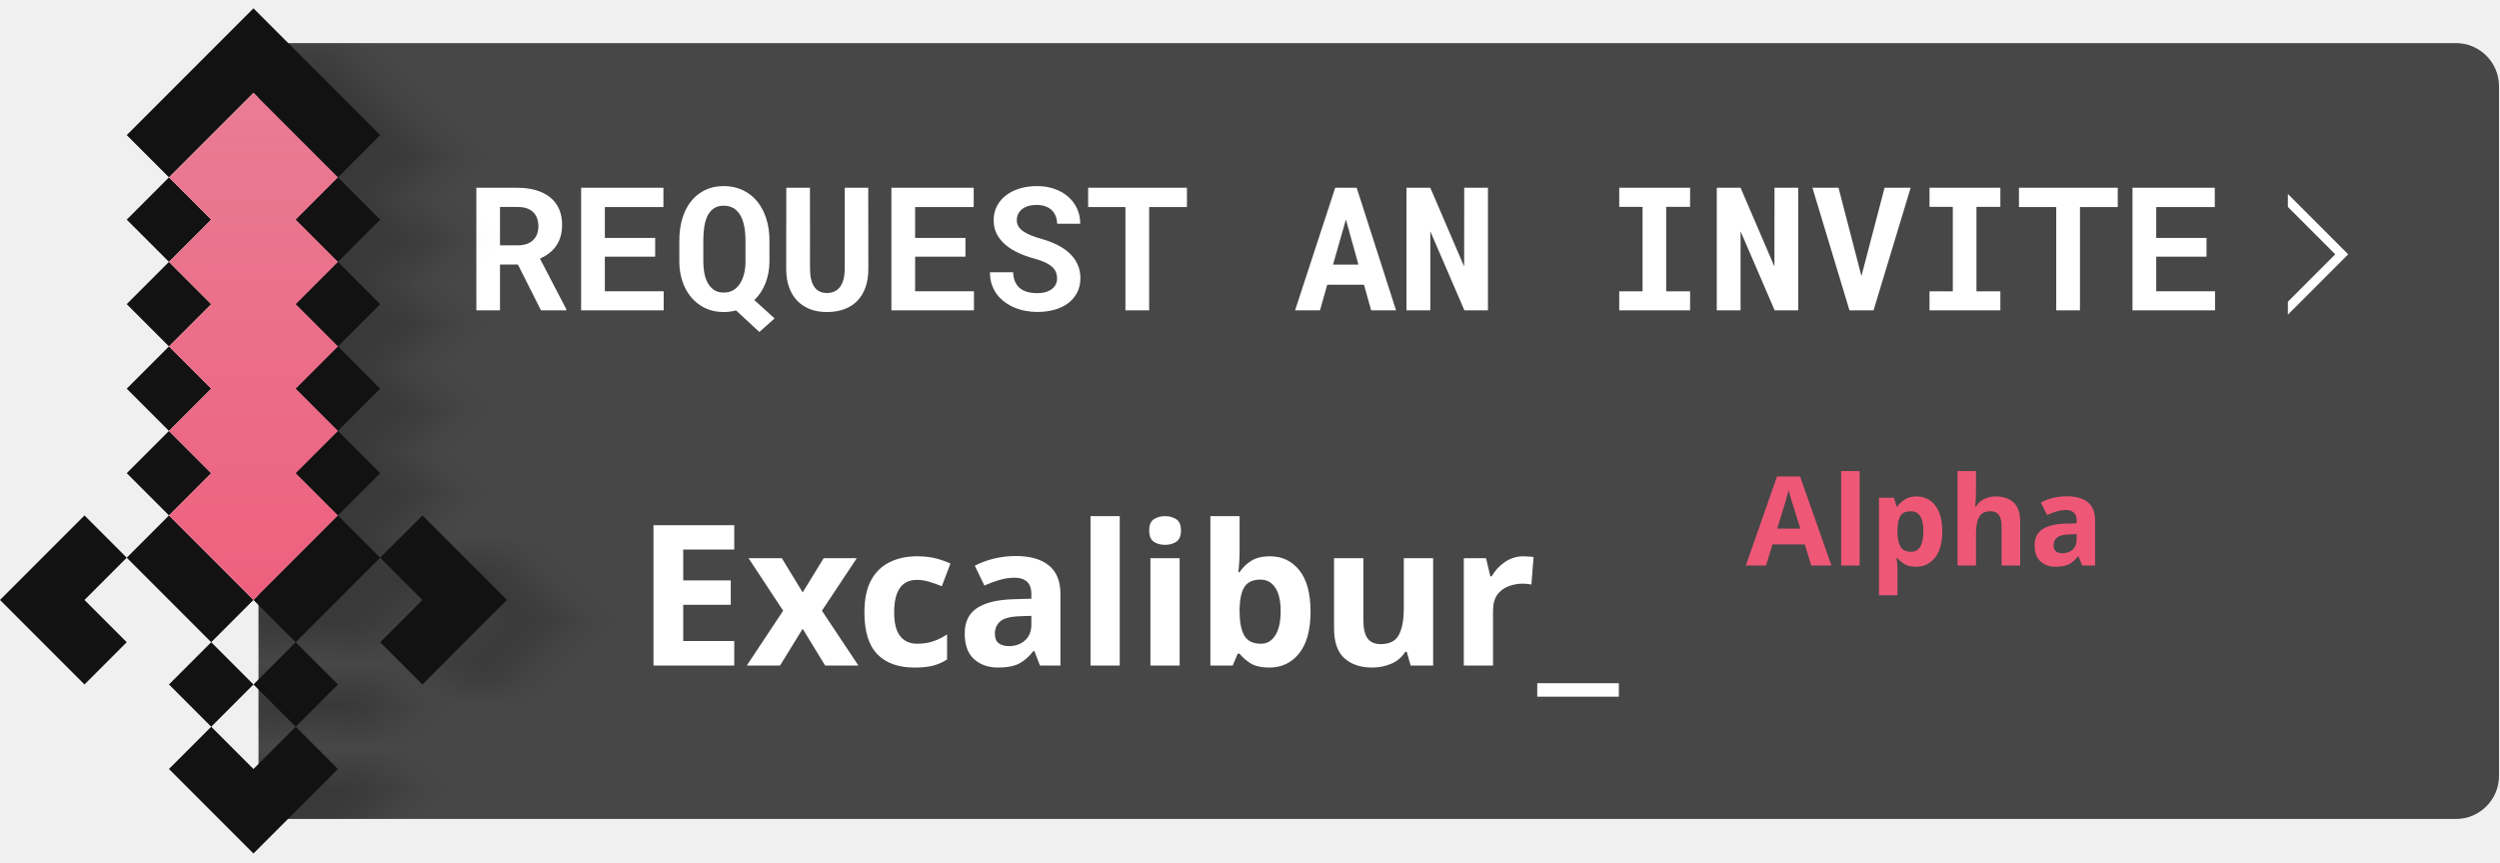
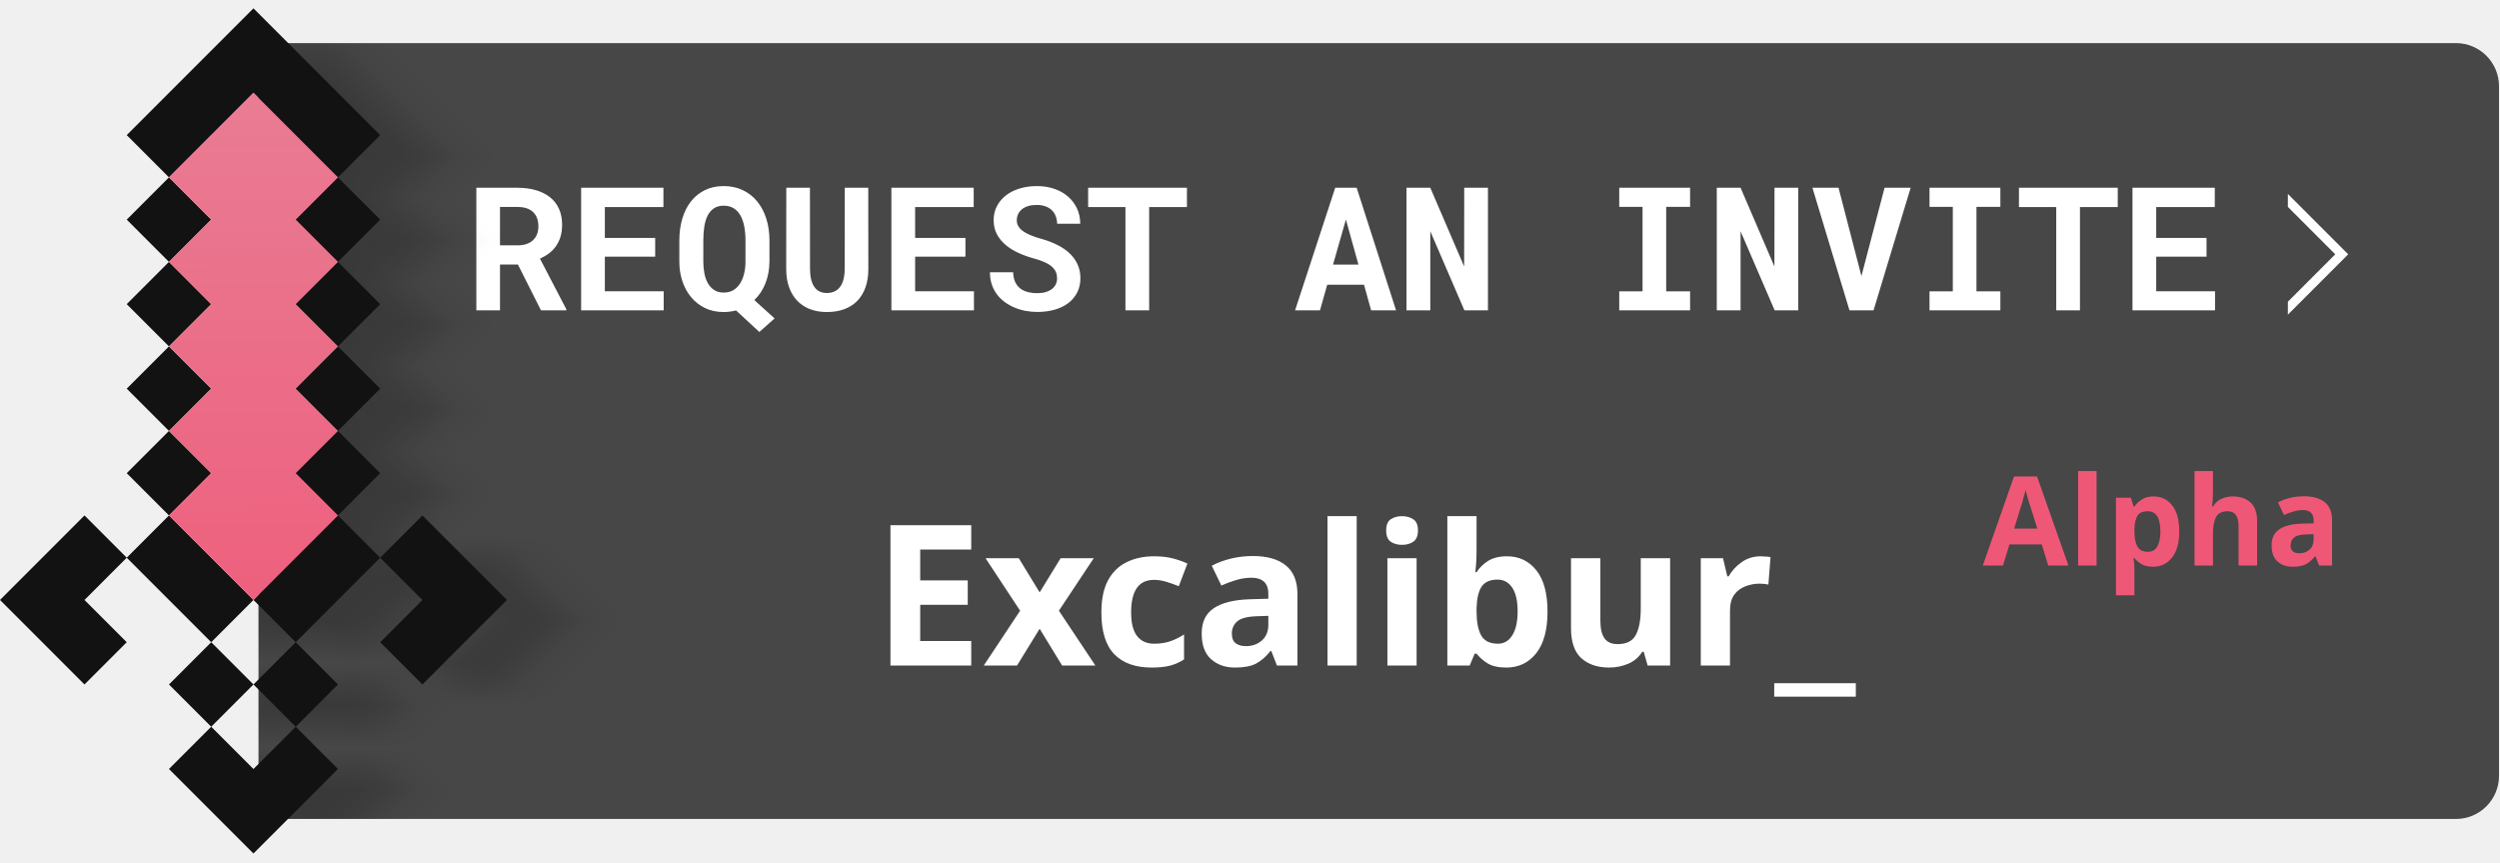
<svg xmlns="http://www.w3.org/2000/svg" xmlns:xlink="http://www.w3.org/1999/xlink" width="290px" height="100px" viewBox="0 0 290 100" version="1.1">
  <defs>
    <path d="M0,0 L255,0 C257.761,-5.07265313e-16 260,2.239 260,5 L260,85 C260,87.761 257.761,90 255,90 L0,90 L0,0 Z" id="path-1" />
    <path d="M48.527,0 L48.527,6.932 L62.392,6.932 L62.392,20.797 L69.324,20.797 L69.324,0 L48.527,0 Z M62.392,20.797 L55.459,20.797 L55.459,27.73 L62.392,27.73 L62.392,20.797 Z M55.459,27.73 L48.527,27.73 L48.527,34.662 L55.459,34.662 L55.459,27.73 Z M48.527,34.662 L41.594,34.662 L41.594,41.594 L48.527,41.594 L48.527,34.662 Z M41.594,41.594 L34.662,41.594 L34.662,48.527 L41.594,48.527 L41.594,41.594 Z M34.662,48.527 L20.797,48.527 L20.797,55.459 L34.662,55.459 L34.662,48.527 Z M34.662,55.459 L34.662,62.392 L27.73,62.392 L27.73,69.324 L41.594,69.324 L41.594,55.459 L34.662,55.459 Z M20.797,55.459 L13.865,55.459 L13.865,62.392 L20.797,62.392 L20.797,55.459 Z M13.865,62.392 L6.932,62.392 L6.932,55.459 L0,55.459 L0,69.324 L13.865,69.324 L13.865,62.392 Z M6.932,55.459 L13.865,55.459 L13.865,48.527 L6.932,48.527 L6.932,55.459 Z M13.865,48.527 L20.797,48.527 L20.797,34.662 L13.865,34.662 L13.865,48.527 Z M13.865,34.662 L13.865,27.73 L0,27.73 L0,41.594 L6.932,41.594 L6.932,34.662 L13.865,34.662 Z M20.797,34.662 L27.73,34.662 L27.73,27.73 L20.797,27.73 L20.797,34.662 Z M27.73,27.73 L34.662,27.73 L34.662,20.797 L27.73,20.797 L27.73,27.73 Z M34.662,20.797 L41.594,20.797 L41.594,13.865 L34.662,13.865 L34.662,20.797 Z M41.594,13.865 L48.527,13.865 L48.527,6.932 L41.594,6.932 L41.594,13.865 Z" id="path-3" />
    <filter x="-12.3%" y="-9.4%" width="124.5%" height="124.5%" filterUnits="objectBoundingBox" id="filter-4">
      <feOffset dx="0" dy="2" in="SourceAlpha" result="shadowOffsetOuter1" />
      <feGaussianBlur stdDeviation="2.5" in="shadowOffsetOuter1" result="shadowBlurOuter1" />
      <feColorMatrix values="0 0 0 0 0   0 0 0 0 0   0 0 0 0 0  0 0 0 0.2 0" type="matrix" in="shadowBlurOuter1" />
    </filter>
    <path d="M34.662,41.594 L34.662,48.527 L27.73,48.527 L20.797,48.527 L20.797,41.594 L20.797,34.662 L27.73,34.662 L27.73,27.73 L34.662,27.73 L34.662,20.797 L41.594,20.797 L41.594,13.865 L48.527,13.865 L48.527,6.932 L55.459,6.932 L62.392,6.932 L62.392,13.865 L62.392,20.797 L55.459,20.797 L55.459,27.73 L48.527,27.73 L48.527,34.662 L41.594,34.662 L41.594,41.594 L34.662,41.594 Z" id="path-5" />
    <filter x="-20.4%" y="-15.6%" width="140.9%" height="140.9%" filterUnits="objectBoundingBox" id="filter-6">
      <feOffset dx="0" dy="2" in="SourceAlpha" result="shadowOffsetOuter1" />
      <feGaussianBlur stdDeviation="2.5" in="shadowOffsetOuter1" result="shadowBlurOuter1" />
      <feColorMatrix values="0 0 0 0 0   0 0 0 0 0   0 0 0 0 0  0 0 0 0.2 0" type="matrix" in="shadowBlurOuter1" />
    </filter>
    <linearGradient x1="-33.058%" y1="133.717%" x2="100%" y2="0%" id="linearGradient-7">
      <stop stop-color="#EF5777" offset="0%" />
      <stop stop-color="#E97C93" offset="100%" />
    </linearGradient>
  </defs>
  <g id="git/XCLBR" stroke="none" stroke-width="1" fill="none" fill-rule="evenodd">
    <g id="Shape-Copy" transform="translate(30, 5)">
      <mask id="mask-2" fill="white">
        <use xlink:href="#path-1" />
      </mask>
      <use id="Mask" fill="#474747" xlink:href="#path-1" />
      <path d="M30.104,25.688 L28.023,25.688 L28.023,31 L25.279,31 L25.279,16.781 L30.045,16.781 C30.833,16.781 31.546,16.874 32.184,17.06 C32.822,17.245 33.367,17.517 33.819,17.875 C34.272,18.233 34.62,18.679 34.864,19.213 C35.108,19.747 35.23,20.365 35.23,21.068 C35.23,21.576 35.17,22.034 35.05,22.44 C34.929,22.847 34.757,23.212 34.532,23.534 C34.308,23.856 34.037,24.138 33.722,24.379 C33.406,24.62 33.053,24.828 32.662,25.004 L35.719,30.873 L35.719,31 L32.779,31 L30.104,25.688 Z M28.023,23.461 L30.055,23.461 C30.829,23.461 31.427,23.264 31.847,22.87 C32.267,22.476 32.477,21.938 32.477,21.254 C32.477,20.544 32.271,19.993 31.861,19.599 C31.451,19.205 30.846,19.008 30.045,19.008 L28.023,19.008 L28.023,23.461 Z M46.031,24.77 L40.191,24.77 L40.191,28.783 L47.018,28.783 L47.018,31 L37.438,31 L37.438,16.781 L46.988,16.781 L46.988,19.018 L40.191,19.018 L40.191,22.602 L46.031,22.602 L46.031,24.77 Z M59.293,25.365 C59.286,26.238 59.135,27.06 58.839,27.831 C58.543,28.603 58.108,29.262 57.535,29.809 L59.889,31.938 L58.121,33.51 L55.416,31.01 C55.188,31.068 54.955,31.114 54.718,31.146 C54.48,31.179 54.234,31.195 53.98,31.195 C53.16,31.195 52.431,31.037 51.793,30.722 C51.155,30.406 50.616,29.979 50.177,29.442 C49.737,28.905 49.404,28.285 49.176,27.582 C48.948,26.879 48.834,26.14 48.834,25.365 L48.834,22.904 C48.834,21.986 48.948,21.142 49.176,20.37 C49.404,19.599 49.737,18.933 50.177,18.373 C50.616,17.813 51.155,17.375 51.793,17.06 C52.431,16.744 53.16,16.586 53.98,16.586 C54.807,16.586 55.549,16.744 56.207,17.06 C56.865,17.375 57.421,17.813 57.877,18.373 C58.333,18.933 58.683,19.599 58.927,20.37 C59.171,21.142 59.293,21.986 59.293,22.904 L59.293,25.365 Z M56.51,22.885 C56.51,22.299 56.463,21.76 56.368,21.269 C56.274,20.777 56.126,20.352 55.924,19.994 C55.722,19.636 55.462,19.358 55.143,19.159 C54.824,18.961 54.436,18.861 53.98,18.861 C53.531,18.861 53.155,18.962 52.853,19.164 C52.55,19.366 52.307,19.644 52.125,19.999 C51.943,20.354 51.813,20.777 51.734,21.269 C51.656,21.76 51.617,22.299 51.617,22.885 L51.617,25.365 C51.617,25.808 51.656,26.243 51.734,26.669 C51.813,27.095 51.943,27.476 52.125,27.812 C52.307,28.147 52.55,28.419 52.853,28.627 C53.155,28.835 53.531,28.939 53.98,28.939 C54.436,28.939 54.824,28.837 55.143,28.632 C55.462,28.427 55.722,28.155 55.924,27.816 C56.126,27.478 56.274,27.095 56.368,26.669 C56.463,26.243 56.51,25.808 56.51,25.365 L56.51,22.885 Z M70.758,16.781 L70.768,26.205 C70.768,26.999 70.659,27.706 70.44,28.324 C70.222,28.943 69.907,29.465 69.493,29.892 C69.08,30.318 68.575,30.642 67.979,30.863 C67.384,31.085 66.705,31.195 65.943,31.195 C65.227,31.195 64.581,31.085 64.005,30.863 C63.429,30.642 62.936,30.32 62.525,29.896 C62.115,29.473 61.798,28.951 61.573,28.329 C61.349,27.707 61.236,26.999 61.236,26.205 L61.246,16.781 L63.99,16.781 L64,26.205 C64.007,27.123 64.174,27.816 64.503,28.285 C64.832,28.754 65.312,28.988 65.943,28.988 C66.614,28.988 67.127,28.754 67.481,28.285 C67.836,27.816 68.017,27.123 68.023,26.205 L68.033,16.781 L70.758,16.781 Z M82.037,24.77 L76.197,24.77 L76.197,28.783 L83.023,28.783 L83.023,31 L73.443,31 L73.443,16.781 L82.994,16.781 L82.994,19.018 L76.197,19.018 L76.197,22.602 L82.037,22.602 L82.037,24.77 Z M92.672,27.289 C92.672,27.035 92.628,26.798 92.54,26.576 C92.452,26.355 92.302,26.148 92.091,25.956 C91.879,25.764 91.603,25.588 91.261,25.429 C90.919,25.269 90.494,25.121 89.986,24.984 C89.368,24.815 88.777,24.604 88.214,24.35 C87.651,24.096 87.154,23.79 86.725,23.432 C86.295,23.074 85.951,22.657 85.694,22.182 C85.437,21.706 85.309,21.16 85.309,20.541 C85.309,19.942 85.436,19.398 85.689,18.91 C85.943,18.422 86.295,18.005 86.744,17.66 C87.193,17.315 87.724,17.05 88.336,16.864 C88.948,16.679 89.612,16.586 90.328,16.586 C91.07,16.586 91.749,16.693 92.364,16.908 C92.979,17.123 93.508,17.424 93.951,17.812 C94.394,18.199 94.739,18.66 94.986,19.193 C95.234,19.727 95.357,20.313 95.357,20.951 L92.682,20.951 C92.669,20.632 92.612,20.339 92.511,20.072 C92.41,19.805 92.26,19.576 92.062,19.384 C91.863,19.192 91.616,19.042 91.319,18.935 C91.023,18.827 90.676,18.773 90.279,18.773 C89.915,18.773 89.591,18.817 89.308,18.905 C89.024,18.993 88.785,19.117 88.59,19.276 C88.395,19.436 88.246,19.625 88.146,19.843 C88.045,20.061 87.994,20.297 87.994,20.551 C87.994,20.818 88.061,21.059 88.194,21.273 C88.328,21.488 88.521,21.682 88.775,21.854 C89.029,22.027 89.337,22.185 89.698,22.328 C90.06,22.471 90.468,22.605 90.924,22.729 C91.575,22.917 92.174,23.148 92.721,23.422 C93.268,23.695 93.738,24.019 94.132,24.394 C94.526,24.768 94.832,25.194 95.05,25.673 C95.268,26.151 95.377,26.684 95.377,27.27 C95.377,27.895 95.252,28.45 95.001,28.935 C94.75,29.42 94.404,29.83 93.961,30.165 C93.518,30.5 92.991,30.754 92.379,30.927 C91.767,31.099 91.1,31.186 90.377,31.186 C89.928,31.186 89.48,31.145 89.034,31.063 C88.588,30.982 88.162,30.857 87.755,30.688 C87.348,30.518 86.969,30.307 86.617,30.053 C86.266,29.799 85.961,29.503 85.704,29.164 C85.447,28.826 85.245,28.441 85.099,28.012 C84.952,27.582 84.879,27.107 84.879,26.586 L87.574,26.586 C87.587,27.016 87.662,27.383 87.799,27.689 C87.936,27.995 88.126,28.246 88.37,28.441 C88.614,28.637 88.907,28.78 89.249,28.871 C89.591,28.962 89.967,29.008 90.377,29.008 C90.742,29.008 91.065,28.965 91.349,28.881 C91.632,28.796 91.871,28.679 92.066,28.529 C92.262,28.38 92.411,28.199 92.516,27.987 C92.62,27.776 92.672,27.543 92.672,27.289 Z M107.74,19.018 L103.355,19.018 L103.355,31 L100.602,31 L100.602,19.018 L96.275,19.018 L96.275,16.781 L107.74,16.781 L107.74,19.018 Z M128.287,28.031 L124.02,28.031 L123.18,31 L120.289,31 L124.947,16.781 L127.438,16.781 L132.008,31 L129.117,31 L128.287,28.031 Z M124.693,25.697 L127.643,25.697 L126.188,20.463 L124.693,25.697 Z M142.672,31 L139.938,31 L135.982,21.83 L135.982,31 L133.219,31 L133.219,16.781 L135.982,16.781 L139.908,25.912 L139.918,16.781 L142.672,16.781 L142.672,31 Z M157.906,16.781 L166.129,16.781 L166.129,18.998 L163.355,18.998 L163.355,28.793 L166.129,28.793 L166.129,31 L157.906,31 L157.906,28.793 L160.611,28.793 L160.611,18.998 L157.906,18.998 L157.906,16.781 Z M178.678,31 L175.943,31 L171.988,21.83 L171.988,31 L169.225,31 L169.225,16.781 L171.988,16.781 L175.914,25.912 L175.924,16.781 L178.678,16.781 L178.678,31 Z M186.012,27.025 L188.697,16.781 L191.725,16.781 L187.418,31 L184.625,31 L180.328,16.781 L183.355,16.781 L186.012,27.025 Z M193.912,16.781 L202.135,16.781 L202.135,18.998 L199.361,18.998 L199.361,28.793 L202.135,28.793 L202.135,31 L193.912,31 L193.912,28.793 L196.617,28.793 L196.617,18.998 L193.912,18.998 L193.912,16.781 Z M215.758,19.018 L211.373,19.018 L211.373,31 L208.619,31 L208.619,19.018 L204.293,19.018 L204.293,16.781 L215.758,16.781 L215.758,19.018 Z M226.061,24.77 L220.221,24.77 L220.221,28.783 L227.047,28.783 L227.047,31 L217.467,31 L217.467,16.781 L227.018,16.781 L227.018,19.018 L220.221,19.018 L220.221,22.602 L226.061,22.602 L226.061,24.77 Z" id="REQUEST-AN-INVITE" fill="#FFFFFF" mask="url(#mask-2)" />
      <g id="Minecraft-Sword-595b40b75ba036ed117d98cb-Copy-2" mask="url(#mask-2)" fill-opacity="1" fill-rule="nonzero">
        <g transform="translate(5.332777, 45.98965) rotate(-45) translate(-5.332777, -45.98965) translate(-29.66722, 10.98965)">
          <g id="Shape">
            <use fill="black" filter="url(#filter-4)" xlink:href="#path-3" />
          </g>
          <g id="Combined-Shape">
            <use fill="black" filter="url(#filter-6)" xlink:href="#path-5" />
          </g>
        </g>
      </g>
    </g>
    <g id="Minecraft-Sword-595b40b75ba036ed117d98cb-Copy" transform="translate(29.89067, 49.98681) rotate(-45) translate(-29.89067, -49.98681) translate(-5.109326, 14.98681)" fill-rule="nonzero">
      <path d="M48.527,0 L48.527,6.932 L62.392,6.932 L62.392,20.797 L69.324,20.797 L69.324,0 L48.527,0 Z M62.392,20.797 L55.459,20.797 L55.459,27.73 L62.392,27.73 L62.392,20.797 Z M55.459,27.73 L48.527,27.73 L48.527,34.662 L55.459,34.662 L55.459,27.73 Z M48.527,34.662 L41.594,34.662 L41.594,41.594 L48.527,41.594 L48.527,34.662 Z M41.594,41.594 L34.662,41.594 L34.662,48.527 L41.594,48.527 L41.594,41.594 Z M34.662,48.527 L20.797,48.527 L20.797,55.459 L34.662,55.459 L34.662,48.527 Z M34.662,55.459 L34.662,62.392 L27.73,62.392 L27.73,69.324 L41.594,69.324 L41.594,55.459 L34.662,55.459 Z M20.797,55.459 L13.865,55.459 L13.865,62.392 L20.797,62.392 L20.797,55.459 Z M13.865,62.392 L6.932,62.392 L6.932,55.459 L0,55.459 L0,69.324 L13.865,69.324 L13.865,62.392 Z M6.932,55.459 L13.865,55.459 L13.865,48.527 L6.932,48.527 L6.932,55.459 Z M13.865,48.527 L20.797,48.527 L20.797,34.662 L13.865,34.662 L13.865,48.527 Z M13.865,34.662 L13.865,27.73 L0,27.73 L0,41.594 L6.932,41.594 L6.932,34.662 L13.865,34.662 Z M20.797,34.662 L27.73,34.662 L27.73,27.73 L20.797,27.73 L20.797,34.662 Z M27.73,27.73 L34.662,27.73 L34.662,20.797 L27.73,20.797 L27.73,27.73 Z M34.662,20.797 L41.594,20.797 L41.594,13.865 L34.662,13.865 L34.662,20.797 Z M41.594,13.865 L48.527,13.865 L48.527,6.932 L41.594,6.932 L41.594,13.865 Z" id="Shape" fill="#121212" />
      <path d="M34.662,41.594 L34.662,48.527 L27.73,48.527 L20.797,48.527 L20.797,41.594 L20.797,34.662 L27.73,34.662 L27.73,27.73 L34.662,27.73 L34.662,20.797 L41.594,20.797 L41.594,13.865 L48.527,13.865 L48.527,6.932 L55.459,6.932 L62.392,6.932 L62.392,13.865 L62.392,20.797 L55.459,20.797 L55.459,27.73 L48.527,27.73 L48.527,34.662 L41.594,34.662 L41.594,41.594 L34.662,41.594 Z" id="Combined-Shape" fill="url(#linearGradient-7)" />
    </g>
    <polygon id="Path-3" fill="#FFFFFF" points="265.5 22.5 272.5 29.5 265.5 36.5 265.5 35 271 29.5 265.5 24" />
-     <g id="logo/identity/excalibur1" transform="translate(75, 55)" font-family="RobotoMono-Bold, Roboto Mono" font-weight="bold">
+     <g id="logo/identity/excalibur1" transform="translate(102.5, 55)" font-family="RobotoMono-Bold, Roboto Mono" font-weight="bold">
      <g id="logo" transform="translate(-1.4, -2.4)">
        <text id="Excalibur_" font-size="22.8" fill="#FFFFFF">
          <tspan x="0.189" y="24.6">Excalibur_</tspan>
        </text>
        <text id="Alpha" font-size="14.4" fill="#EF5777">
          <tspan x="128.996" y="13">Alpha</tspan>
        </text>
      </g>
    </g>
  </g>
</svg>
